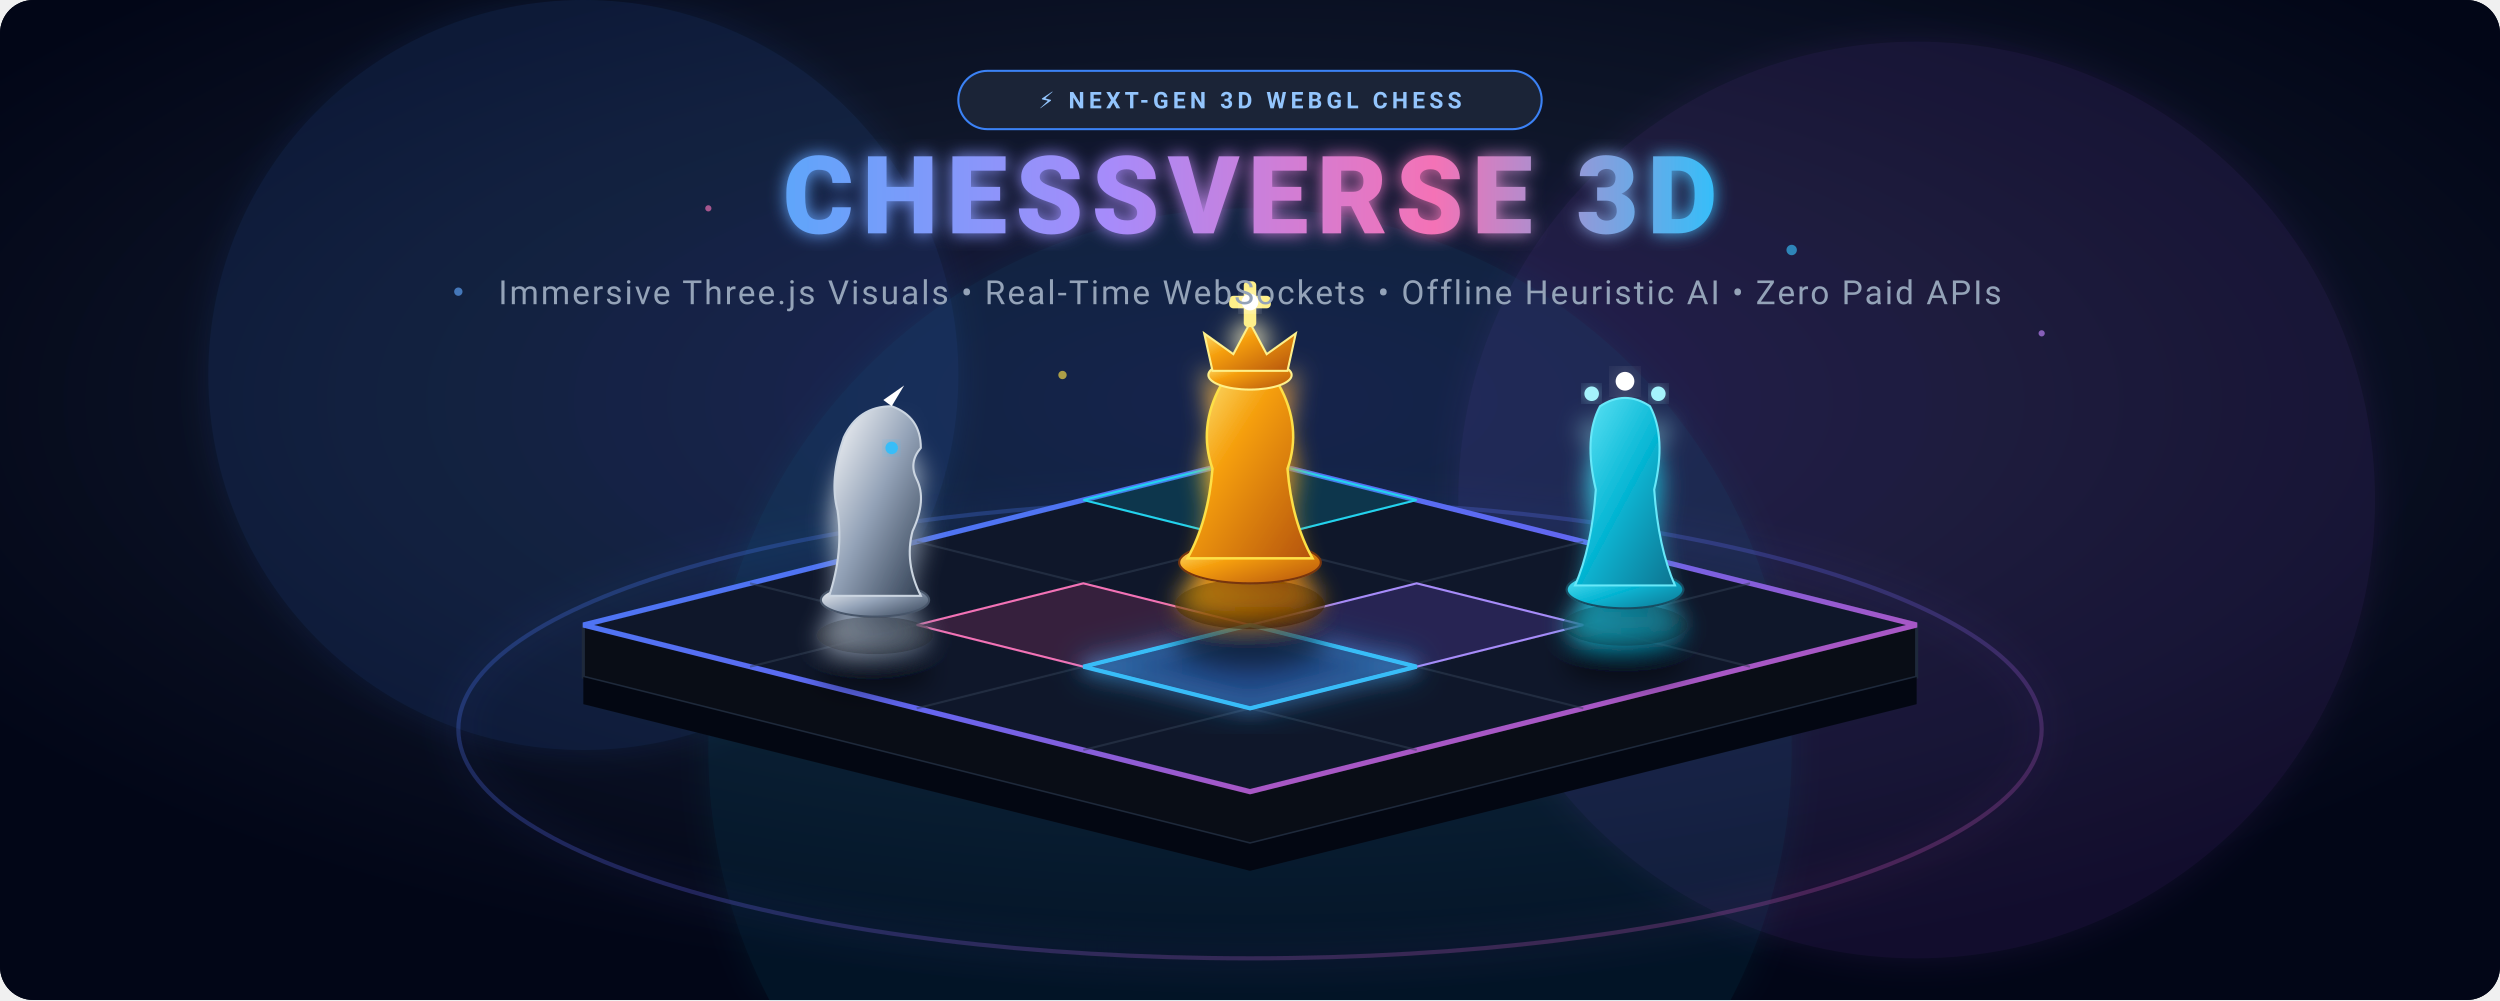
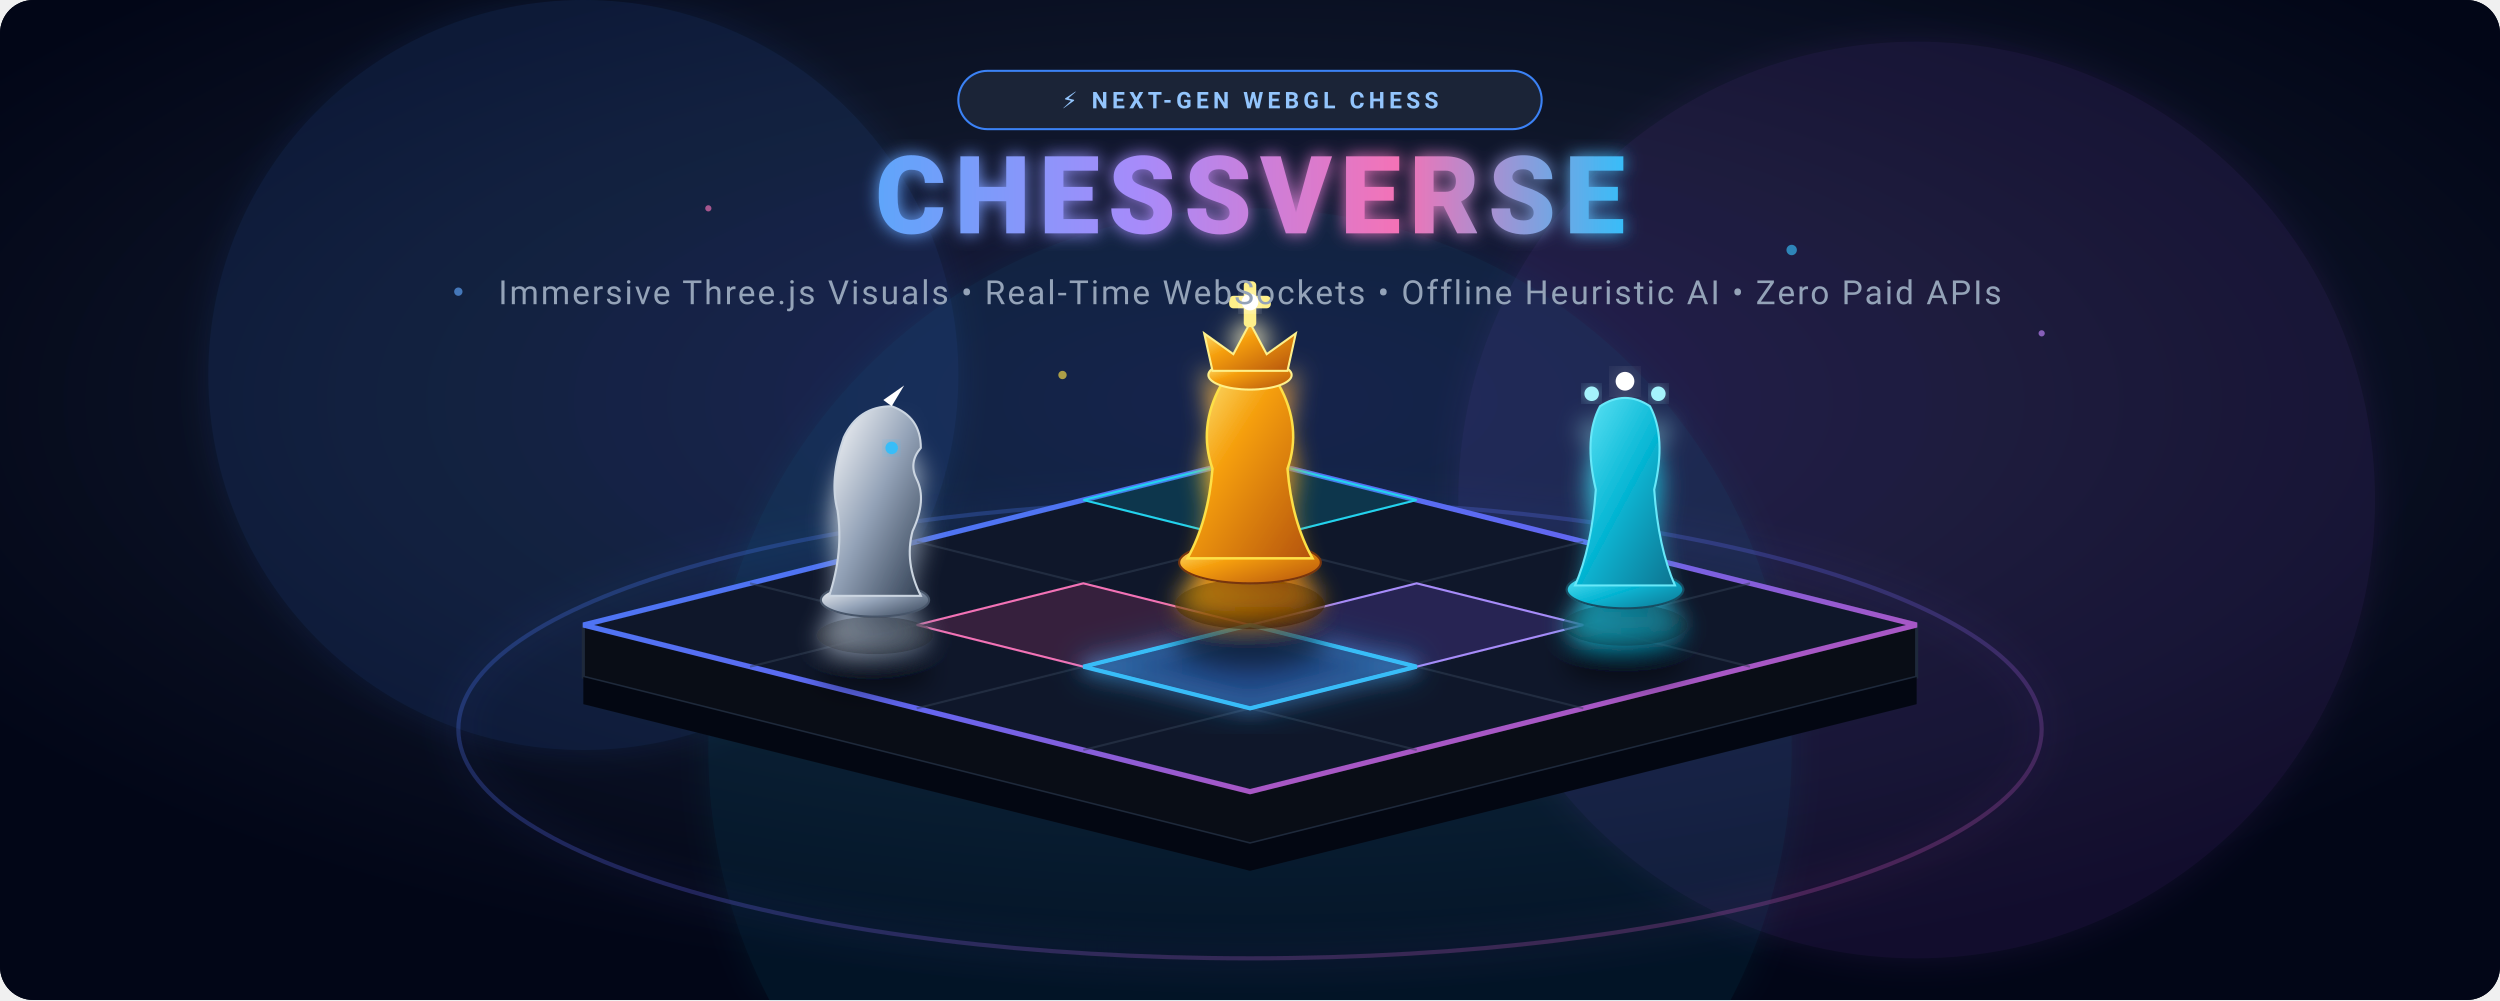
<svg xmlns="http://www.w3.org/2000/svg" viewBox="0 0 1200 480" width="100%" height="100%">
  <defs>
    <radialGradient id="bgGlow" cx="50%" cy="40%" r="60%">
      <stop offset="0%" stop-color="#1e1b4b" stop-opacity="0.8" />
      <stop offset="50%" stop-color="#0f172a" stop-opacity="0.95" />
      <stop offset="100%" stop-color="#020617" stop-opacity="1" />
    </radialGradient>
    <linearGradient id="boardEdge" x1="0%" y1="0%" x2="100%" y2="100%">
      <stop offset="0%" stop-color="#3b82f6" />
      <stop offset="50%" stop-color="#6366f1" />
      <stop offset="100%" stop-color="#ec4899" />
    </linearGradient>
    <linearGradient id="textGrad" x1="0%" y1="0%" x2="100%" y2="0%">
      <stop offset="0%" stop-color="#60a5fa" />
      <stop offset="35%" stop-color="#a78bfa" />
      <stop offset="70%" stop-color="#f472b6" />
      <stop offset="100%" stop-color="#38bdf8" />
    </linearGradient>
    <linearGradient id="goldPiece" x1="0%" y1="0%" x2="100%" y2="100%">
      <stop offset="0%" stop-color="#fef08a" />
      <stop offset="40%" stop-color="#f59e0b" />
      <stop offset="100%" stop-color="#b45309" />
    </linearGradient>
    <linearGradient id="silverPiece" x1="0%" y1="0%" x2="100%" y2="100%">
      <stop offset="0%" stop-color="#ffffff" />
      <stop offset="50%" stop-color="#94a3b8" />
      <stop offset="100%" stop-color="#334155" />
    </linearGradient>
    <linearGradient id="cyanPiece" x1="0%" y1="0%" x2="100%" y2="100%">
      <stop offset="0%" stop-color="#67e8f9" />
      <stop offset="50%" stop-color="#06b6d4" />
      <stop offset="100%" stop-color="#0e7490" />
    </linearGradient>
    <filter id="glow" x="-30%" y="-30%" width="160%" height="160%">
      <feGaussianBlur stdDeviation="8" result="blur" />
      <feComposite in="SourceGraphic" in2="blur" operator="over" />
    </filter>
    <filter id="softGlow" x="-20%" y="-20%" width="140%" height="140%">
      <feGaussianBlur stdDeviation="4" result="blur" />
      <feComposite in="SourceGraphic" in2="blur" operator="over" />
    </filter>
    <filter id="pieceShadow" x="-30%" y="-30%" width="160%" height="160%">
      <feGaussianBlur stdDeviation="6" result="blur" />
      <feOffset dx="0" dy="18" result="offset" />
      <feComponentTransfer>
        <feFuncA type="linear" slope="0.45" />
      </feComponentTransfer>
      <feComposite in="SourceGraphic" in2="offset" operator="over" />
    </filter>
    <style>
      @keyframes floatSlow {
        0%, 100% { transform: translateY(0px) rotate(0deg); }
        50% { transform: translateY(-16px) rotate(1.5deg); }
      }
      @keyframes floatAlt {
        0%, 100% { transform: translateY(0px) rotate(0deg); }
        50% { transform: translateY(-20px) rotate(-2deg); }
      }
      @keyframes floatFast {
        0%, 100% { transform: translateY(0px); }
        50% { transform: translateY(-12px); }
      }
      @keyframes pulseGlow {
        0%, 100% { opacity: 0.35; transform: scale(1); }
        50% { opacity: 0.7; transform: scale(1.05); }
      }
      @keyframes gridShimmer {
        0%, 100% { opacity: 0.4; }
        50% { opacity: 0.85; }
      }
      @keyframes textShimmer {
        0% { stop-color: #60a5fa; }
        50% { stop-color: #f472b6; }
        100% { stop-color: #60a5fa; }
      }
      .floating-king {
        animation: floatSlow 5s ease-in-out infinite;
        transform-origin: center;
      }
      .floating-knight {
        animation: floatAlt 6s ease-in-out infinite;
        transform-origin: center;
      }
      .floating-queen {
        animation: floatFast 4.5s ease-in-out infinite;
        transform-origin: center;
      }
      .pulse-ring {
        animation: pulseGlow 4s ease-in-out infinite;
        transform-origin: 600px 320px;
      }
      .grid-lines {
        animation: gridShimmer 6s ease-in-out infinite;
      }
    </style>
  </defs>
  <rect width="1200" height="480" fill="#020617" rx="16" />
  <rect width="1200" height="480" fill="url(#bgGlow)" rx="16" />
  <circle cx="280" cy="180" r="180" fill="#3b82f6" opacity="0.12" filter="url(#glow)" />
  <circle cx="920" cy="240" r="220" fill="#a855f7" opacity="0.1" filter="url(#glow)" />
  <circle cx="600" cy="360" r="260" fill="#06b6d4" opacity="0.08" filter="url(#glow)" />
  <g transform="translate(600, 310)" class="pulse-ring">
    <ellipse cx="0" cy="40" rx="380" ry="110" fill="none" stroke="url(#boardEdge)" stroke-width="2" opacity="0.3" filter="url(#glow)" />
  </g>
  <g transform="translate(600, 290)">
    <path d="M 0,-70 L 320,10 L 320,35 L 0,115 L -320,35 L -320,10 Z" fill="#090d16" stroke="#1e293b" stroke-width="1.5" />
    <path d="M 0,115 L 320,35 L 320,48 L 0,128 L -320,48 L -320,35 Z" fill="#030712" />
    <g class="grid-lines">
      <polygon points="0,-70 320,10 0,90 -320,10" fill="#0f172a" stroke="url(#boardEdge)" stroke-width="2.5" />
      <line x1="-240" y1="-10" x2="80" y2="70" stroke="#334155" stroke-width="1" opacity="0.5" />
      <line x1="-160" y1="-30" x2="160" y2="50" stroke="#334155" stroke-width="1" opacity="0.5" />
      <line x1="-80" y1="-50" x2="240" y2="30" stroke="#334155" stroke-width="1" opacity="0.5" />
      <line x1="-80" y1="70" x2="240" y2="-10" stroke="#334155" stroke-width="1" opacity="0.5" />
      <line x1="-160" y1="50" x2="160" y2="-30" stroke="#334155" stroke-width="1" opacity="0.5" />
      <line x1="-240" y1="30" x2="80" y2="-50" stroke="#334155" stroke-width="1" opacity="0.5" />
      <polygon points="0,10 80,30 0,50 -80,30" fill="#3b82f6" fill-opacity="0.25" stroke="#60a5fa" stroke-width="1.5" filter="url(#softGlow)" />
      <polygon points="80,-10 160,10 80,30 0,10" fill="#8b5cf6" fill-opacity="0.2" stroke="#a78bfa" stroke-width="1" />
      <polygon points="-80,-10 0,10 -80,30 -160,10" fill="#ec4899" fill-opacity="0.18" stroke="#f472b6" stroke-width="1" />
      <polygon points="0,-70 80,-50 0,-30 -80,-50" fill="#06b6d4" fill-opacity="0.2" stroke="#22d3ee" stroke-width="1" />
    </g>
    <polygon points="0,10 80,30 0,50 -80,30" fill="none" stroke="#38bdf8" stroke-width="2" filter="url(#glow)">
      <animate attributeName="stroke-opacity" values="0.3;1;0.3" dur="2s" repeatCount="indefinite" />
    </polygon>
  </g>
  <g class="floating-king" transform="translate(600, 240)" filter="url(#pieceShadow)">
    <ellipse cx="0" cy="50" rx="36" ry="12" fill="#000000" opacity="0.5" />
    <ellipse cx="0" cy="30" rx="34" ry="10" fill="url(#goldPiece)" stroke="#78350f" stroke-width="1" />
    <path d="M -30,28 Q -20,10 -18,-15 Q -25,-35 -14,-55 Q -8,-65 0,-65 Q 8,-65 14,-55 Q 25,-35 18,-15 Q 20,10 30,28 Z" fill="url(#goldPiece)" stroke="#fde047" stroke-width="1.2" />
    <ellipse cx="0" cy="-60" rx="20" ry="7" fill="url(#goldPiece)" stroke="#fef08a" stroke-width="1" />
    <path d="M -18,-62 L -22,-80 L -8,-70 L 0,-85 L 8,-70 L 22,-80 L 18,-62 Z" fill="url(#goldPiece)" stroke="#fef08a" stroke-width="1" />
    <rect x="-3" y="-105" width="6" height="22" rx="2" fill="#fef08a" />
    <rect x="-10" y="-98" width="20" height="6" rx="2" fill="#fef08a" />
    <circle cx="0" cy="-95" r="4" fill="#ffffff" filter="url(#softGlow)" />
  </g>
  <g class="floating-knight" transform="translate(420, 260)" filter="url(#pieceShadow)">
    <ellipse cx="0" cy="45" rx="28" ry="9" fill="#000000" opacity="0.45" />
    <ellipse cx="0" cy="28" rx="26" ry="8" fill="url(#silverPiece)" stroke="#475569" stroke-width="1" />
    <path d="M -22,26 Q -15,5 -18,-15 Q -22,-30 -15,-50 Q -8,-65 8,-65 Q 22,-60 22,-45 Q 16,-38 20,-30 Q 25,-20 18,-5 Q 14,10 22,26 Z" fill="url(#silverPiece)" stroke="#cbd5e1" stroke-width="1" />
    <path d="M 8,-65 L 14,-75 L 4,-68 Z" fill="#ffffff" />
    <circle cx="8" cy="-45" r="3" fill="#38bdf8" filter="url(#softGlow)" />
  </g>
  <g class="floating-queen" transform="translate(780, 255)" filter="url(#pieceShadow)">
    <ellipse cx="0" cy="45" rx="30" ry="10" fill="#000000" opacity="0.45" />
    <ellipse cx="0" cy="28" rx="28" ry="9" fill="url(#cyanPiece)" stroke="#164e63" stroke-width="1" />
    <path d="M -24,26 Q -16,8 -14,-20 Q -20,-45 -12,-60 Q 0,-68 12,-60 Q 20,-45 14,-20 Q 16,8 24,26 Z" fill="url(#cyanPiece)" stroke="#67e8f9" stroke-width="1" />
    <circle cx="-16" cy="-66" r="3.5" fill="#a5f3fc" filter="url(#softGlow)" />
    <circle cx="0" cy="-72" r="4.5" fill="#ffffff" filter="url(#glow)" />
    <circle cx="16" cy="-66" r="3.5" fill="#a5f3fc" filter="url(#softGlow)" />
  </g>
  <g opacity="0.65">
    <circle cx="220" cy="140" r="2" fill="#60a5fa">
      <animate attributeName="opacity" values="0.2;1;0.2" dur="3s" repeatCount="indefinite" />
    </circle>
    <circle cx="340" cy="100" r="1.5" fill="#f472b6">
      <animate attributeName="opacity" values="0.1;0.9;0.1" dur="4s" repeatCount="indefinite" />
    </circle>
    <circle cx="860" cy="120" r="2.5" fill="#38bdf8">
      <animate attributeName="opacity" values="0.3;1;0.3" dur="2.5s" repeatCount="indefinite" />
    </circle>
    <circle cx="980" cy="160" r="1.5" fill="#c084fc">
      <animate attributeName="opacity" values="0.2;0.8;0.2" dur="3.5s" repeatCount="indefinite" />
    </circle>
    <circle cx="510" cy="180" r="2" fill="#fde047">
      <animate attributeName="opacity" values="0.4;1;0.4" dur="2s" repeatCount="indefinite" />
    </circle>
  </g>
  <g transform="translate(600, 48)">
    <rect x="-140" y="-14" width="280" height="28" rx="14" fill="#1e293b" fill-opacity="0.8" stroke="#3b82f6" stroke-width="1" />
    <text x="0" y="4" text-anchor="middle" fill="#93c5fd" font-family="-apple-system, BlinkMacSystemFont, 'Segoe UI', Roboto, sans-serif" font-size="11" font-weight="700" letter-spacing="2">
-       ⚡ NEXT-GEN 3D WEBGL CHESS
+       ⚡ NEXT-GEN WEBGL CHESS
    </text>
  </g>
  <text x="600" y="112" text-anchor="middle" font-family="-apple-system, BlinkMacSystemFont, 'Segoe UI', Roboto, sans-serif" font-size="52" font-weight="900" letter-spacing="4" fill="url(#textGrad)" filter="url(#softGlow)">
-     CHESSVERSE 3D
+     CHESSVERSE
  </text>
  <text x="600" y="146" text-anchor="middle" font-family="-apple-system, BlinkMacSystemFont, 'Segoe UI', Roboto, sans-serif" font-size="16" font-weight="400" letter-spacing="1" fill="#94a3b8">
    Immersive Three.js Visuals • Real-Time WebSockets • Offline Heuristic AI • Zero Paid APIs
  </text>
</svg>
